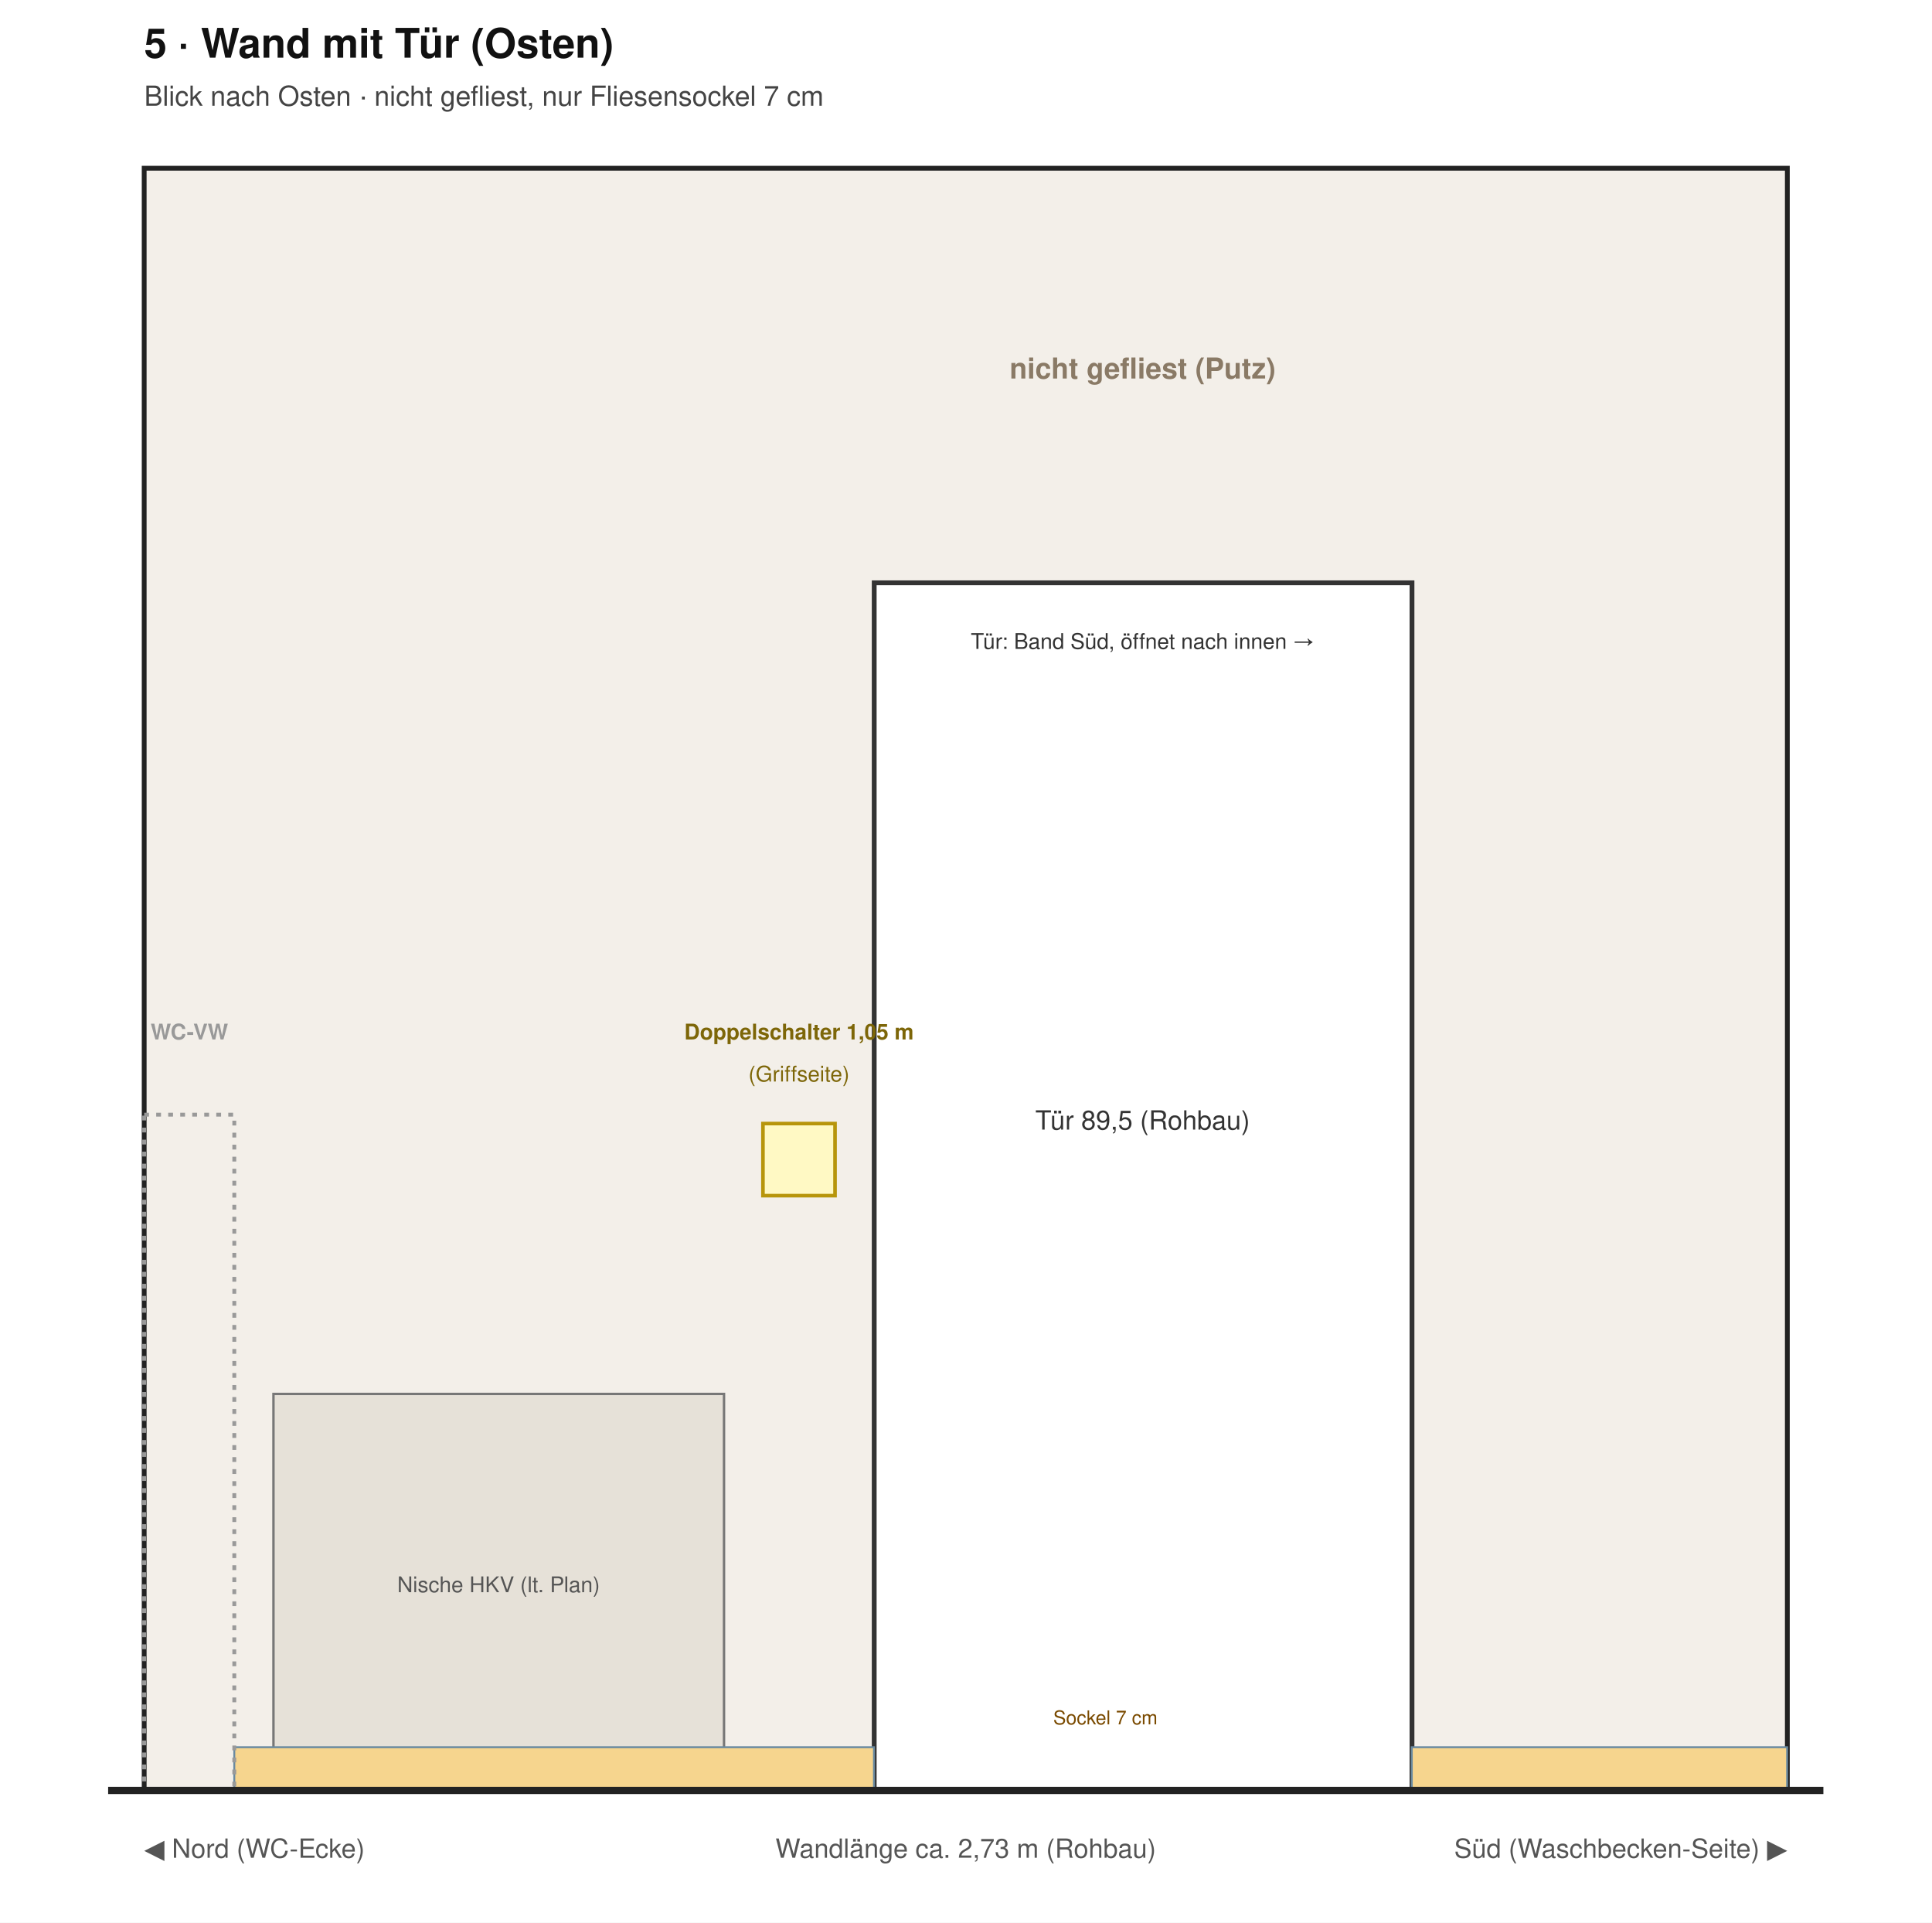
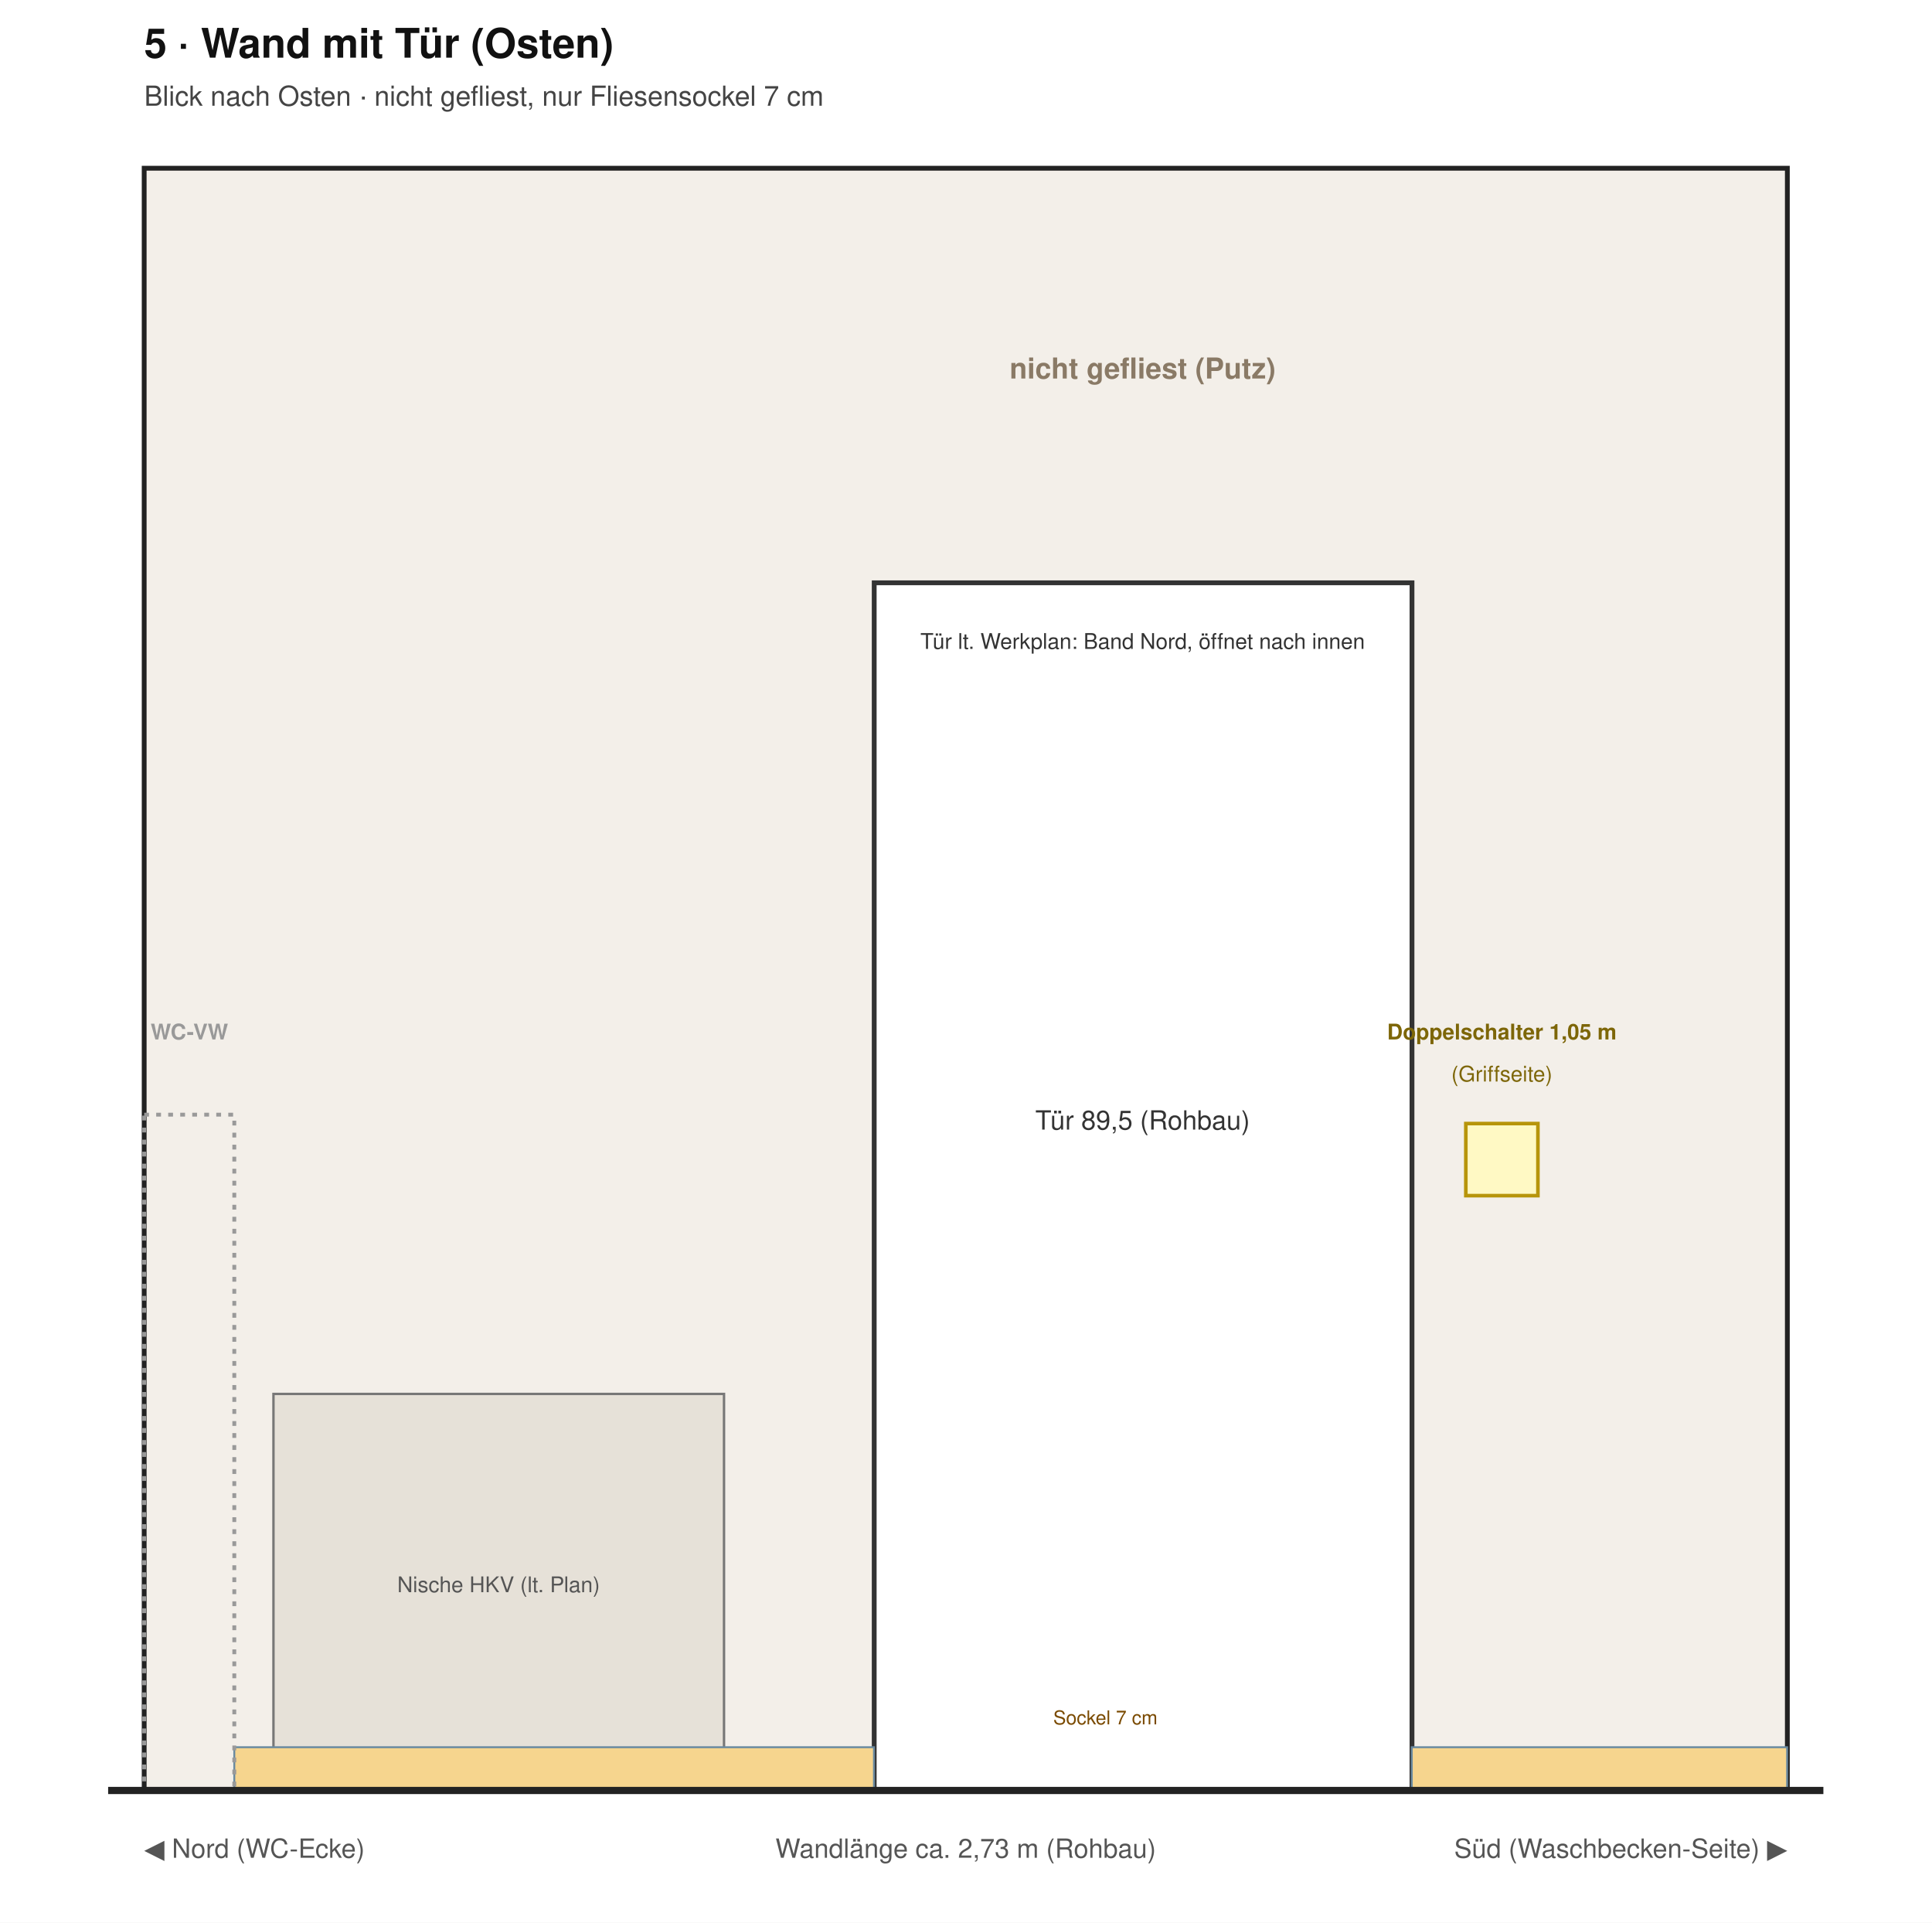
<svg xmlns="http://www.w3.org/2000/svg" width="804" height="800" viewBox="0 0 804 800" font-family="Helvetica, Arial, sans-serif">
  <defs>
    <marker id="arr" markerWidth="8" markerHeight="8" refX="6" refY="4" orient="auto">
      <path d="M0,0 L8,4 L0,8 Z" fill="#1a7f8e" />
    </marker>
    <marker id="arrw" markerWidth="8" markerHeight="8" refX="6" refY="4" orient="auto">
      <path d="M0,0 L8,4 L0,8 Z" fill="#fff" />
    </marker>
  </defs>
  <rect width="100%" height="100%" fill="white" />
  <g transform="translate(0,0)">
    <text x="60" y="24" font-size="17" font-weight="bold" fill="#111">5 · Wand mit Tür (Osten)</text>
    <text x="60" y="44" font-size="11.5" fill="#444">Blick nach Osten · nicht gefliest, nur Fliesensockel 7 cm</text>
    <rect x="60" y="70" width="683.8" height="675.0" fill="#f3efe9" stroke="#222" stroke-width="2" />
    <rect x="113.8" y="580.0" width="187.5" height="165.0" fill="#e6e1d8" stroke="#777" stroke-width="1" />
    <rect x="363.8" y="242.5" width="223.8" height="502.5" fill="#fff" stroke="#333" stroke-width="2" />
    <rect x="97.5" y="727.0" width="266.2" height="18.0" fill="#f6d58e" stroke="#6a8aa0" stroke-width="0.8" />
    <rect x="587.5" y="727.0" width="156.2" height="18.0" fill="#f6d58e" stroke="#6a8aa0" stroke-width="0.8" />
-     <rect x="317.5" y="467.5" width="30.0" height="30.0" fill="#fff9c4" stroke="#b7950b" stroke-width="1.5" />
+     <rect x="610.0" y="467.5" width="30.0" height="30.0" fill="#fff9c4" stroke="#b7950b" stroke-width="1.5" />
    <text x="207.5" y="662.5" font-size="9" text-anchor="middle" fill="#555" font-weight="normal">Nische HKV (lt. Plan)</text>
    <text x="475.5" y="470.0" font-size="11" text-anchor="middle" fill="#333" font-weight="normal">Tür 89,5 (Rohbau)</text>
    <rect x="60.0" y="463.8" width="37.5" height="281.2" fill="none" stroke="#999" stroke-width="1.6" stroke-dasharray="2 3" />
    <text x="78.8" y="432.5" font-size="9" text-anchor="middle" fill="#999" font-weight="bold">WC-VW</text>
    <text x="475.5" y="157.5" font-size="12" text-anchor="middle" fill="#8a7a66" font-weight="bold">nicht gefliest (Putz)</text>
-     <text x="332.5" y="432.5" font-size="9" text-anchor="middle" fill="#7d6608" font-weight="bold">Doppelschalter 1,05 m</text>
-     <text x="332.5" y="450.0" font-size="9" text-anchor="middle" fill="#7d6608" font-weight="normal">(Griffseite)</text>
-     <text x="475.5" y="270.0" font-size="9" text-anchor="middle" fill="#333" font-weight="normal">Tür: Band Süd, öffnet nach innen →</text>
+     <text x="625.0" y="432.5" font-size="9" text-anchor="middle" fill="#7d6608" font-weight="bold">Doppelschalter 1,05 m</text>
+     <text x="625.0" y="450.0" font-size="9" text-anchor="middle" fill="#7d6608" font-weight="normal">(Griffseite)</text>
+     <text x="475.5" y="270.0" font-size="9" text-anchor="middle" fill="#333" font-weight="normal">Tür lt. Werkplan: Band Nord, öffnet nach innen</text>
    <text x="460.0" y="717.5" font-size="8" text-anchor="middle" fill="#7a4a00" font-weight="normal">Sockel 7 cm</text>
    <line x1="45" y1="745.0" x2="758.8" y2="745.0" stroke="#222" stroke-width="3" />
    <text x="60" y="773.0" font-size="11" fill="#555">◀ Nord (WC-Ecke)</text>
    <text x="743.8" y="773.0" font-size="11" fill="#555" text-anchor="end">Süd (Waschbecken-Seite) ▶</text>
    <text x="401.9" y="773.0" font-size="11" fill="#555" text-anchor="middle">Wandlänge ca. 2,73 m (Rohbau)</text>
  </g>
</svg>
